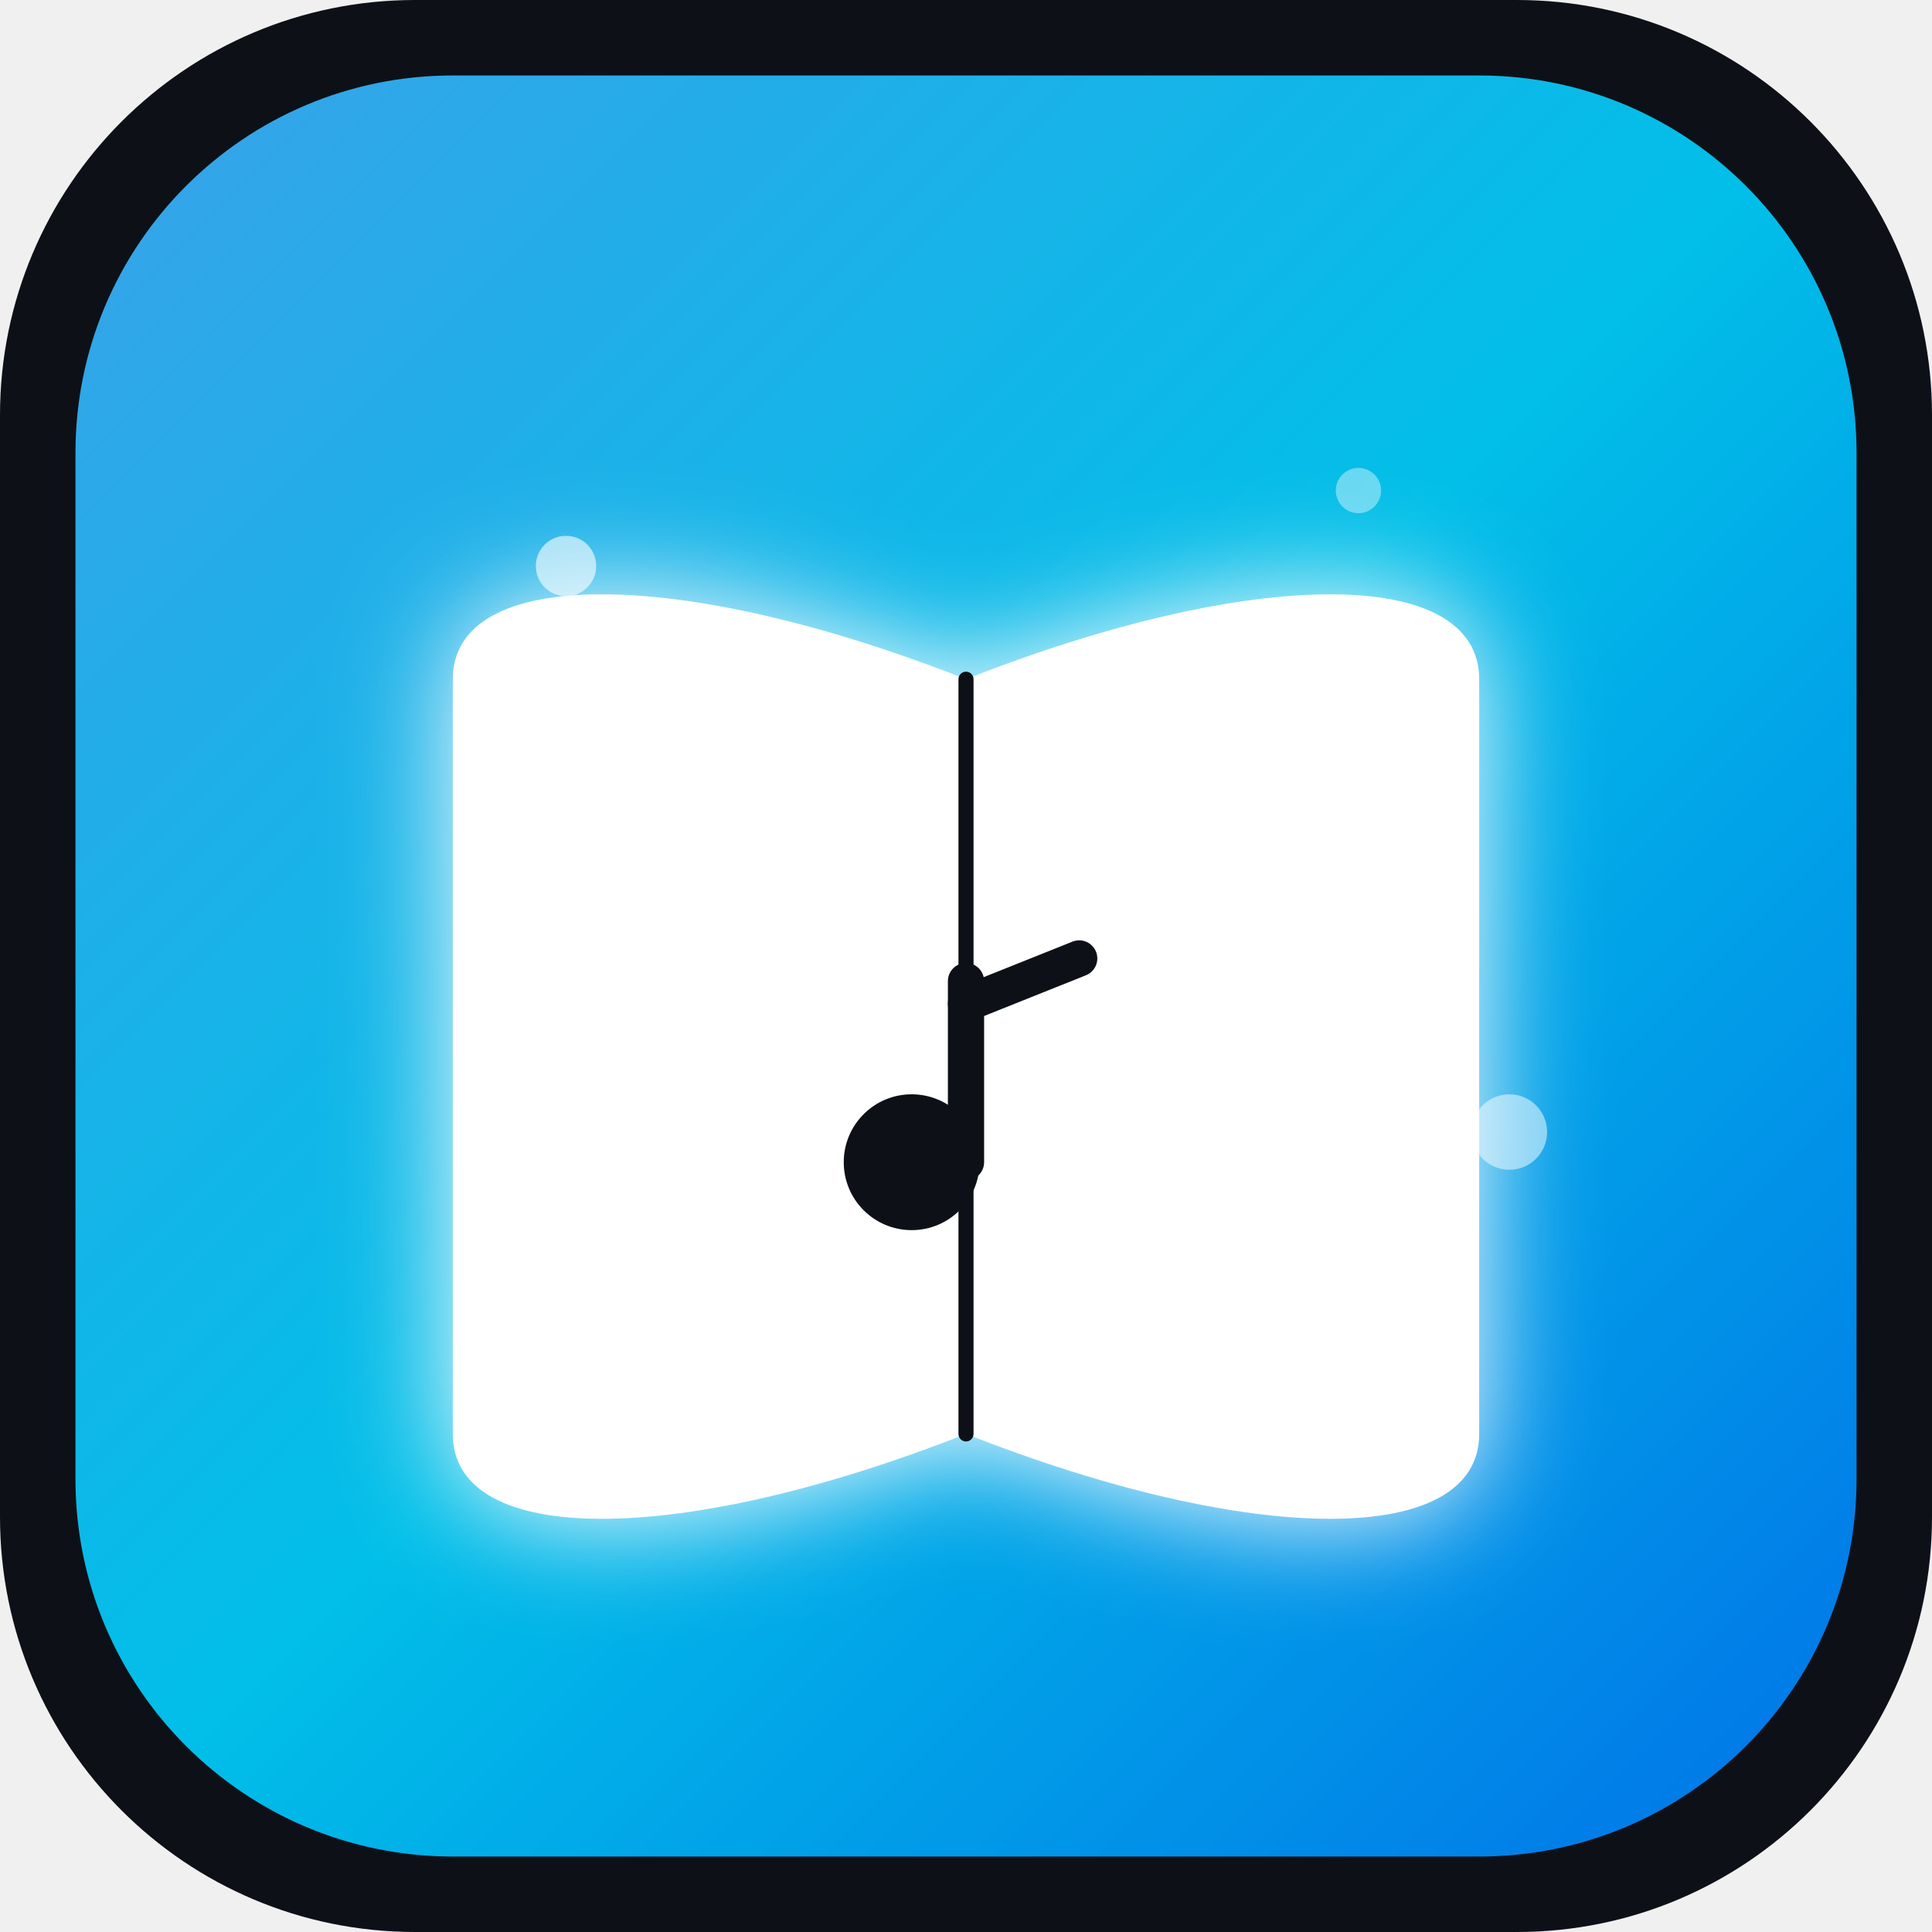
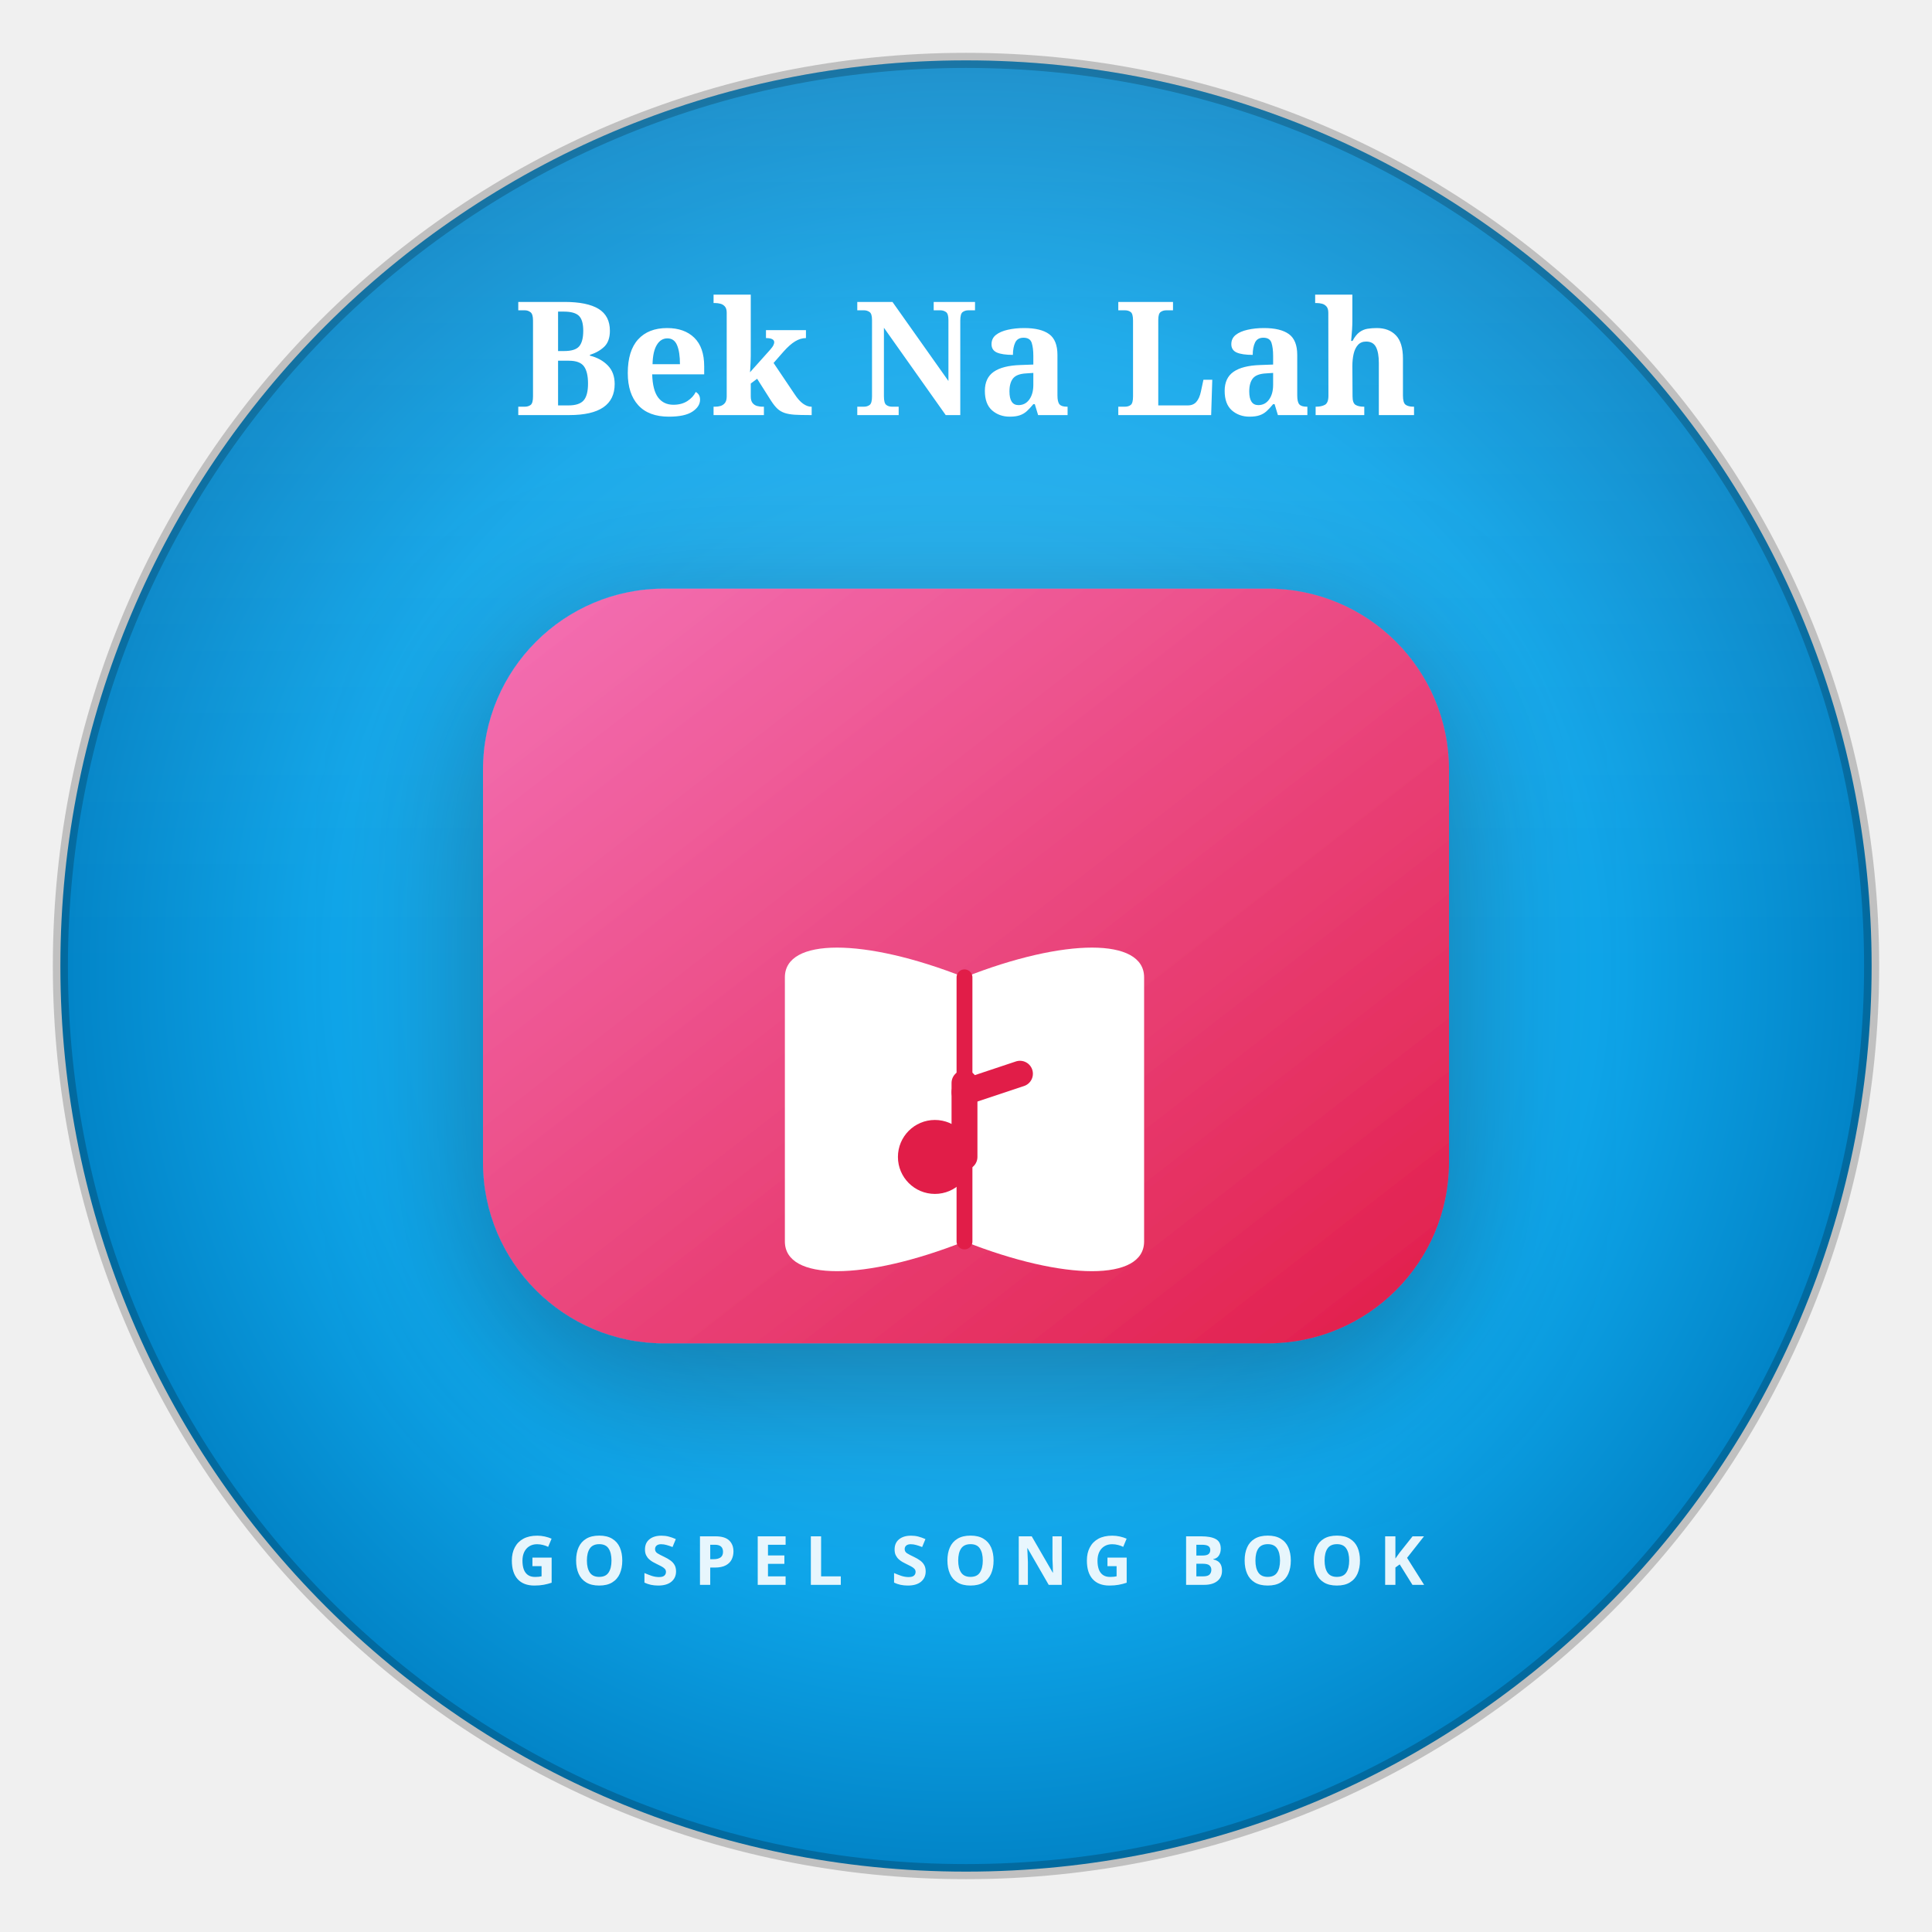
<svg xmlns="http://www.w3.org/2000/svg" width="512" height="512" viewBox="0 0 512 512">
  <defs>
-     <linearGradient id="mainGradient" x1="0%" y1="0%" x2="100%" y2="100%">
-       <stop offset="0%" style="stop-color:#3FB1FF;stop-opacity:1" />
-       <stop offset="50%" style="stop-color:#00D1FF;stop-opacity:1" />
-       <stop offset="100%" style="stop-color:#007BFF;stop-opacity:1" />
+     <radialGradient id="outerBlue" cx="50%" cy="50%" r="50%" fx="50%" fy="50%">
+       <stop offset="0%" style="stop-color:#38BDF8;stop-opacity:1" />
+       <stop offset="70%" style="stop-color:#0EA5E9;stop-opacity:1" />
+       <stop offset="100%" style="stop-color:#0284C7;stop-opacity:1" />
+     </radialGradient>
+     <linearGradient id="innerPink" x1="0%" y1="0%" x2="100%" y2="100%">
+       <stop offset="0%" style="stop-color:#F472B6;stop-opacity:1" />
+       <stop offset="100%" style="stop-color:#E11D48;stop-opacity:1" />
    </linearGradient>
-     <filter id="glow" x="-20%" y="-20%" width="140%" height="140%">
-       <feGaussianBlur stdDeviation="15" result="blur" />
-       <feComposite in="SourceGraphic" in2="blur" operator="over" />
-     </filter>
+     <linearGradient id="gloss" x1="0%" y1="0%" x2="0%" y2="100%">
+       <stop offset="0%" style="stop-color:white;stop-opacity:0.4" />
+       <stop offset="50%" style="stop-color:white;stop-opacity:0" />
+     </linearGradient>
  </defs>
-   <rect width="512" height="512" rx="110" fill="#0D1117" />
-   <rect x="20" y="20" width="472" height="472" rx="100" fill="url(#mainGradient)" opacity="0.9" />
-   <path d="M120 180 C 120 150, 180 150, 256 180 C 332 150, 392 150, 392 180 V 380 C 392 410, 332 410, 256 380 C 180 410, 120 410, 120 380 Z" fill="white" filter="url(#glow)" />
-   <path d="M256 180 V 380" stroke="#0D1117" stroke-width="4" stroke-linecap="round" />
-   <g transform="translate(256, 260) scale(1.2)">
-     <path d="M0 0 V 40" stroke="#0D1117" stroke-width="8" stroke-linecap="round" />
-     <circle cx="-12" cy="40" r="15" fill="#0D1117" />
-     <path d="M0 5 L 25 -5" stroke="#0D1117" stroke-width="8" stroke-linecap="round" />
+   <circle cx="256" cy="256" r="240" fill="url(#outerBlue)" />
+   <circle cx="256" cy="256" r="240" fill="url(#gloss)" opacity="0.3" />
+   <circle cx="256" cy="256" r="240" fill="none" stroke="rgba(0,0,0,0.2)" stroke-width="4" />
+   <rect x="128" y="156" width="256" height="200" rx="48" fill="url(#innerPink)" filter="drop-shadow(0 10px 20px rgba(0,0,0,0.3))" />
+   <g transform="translate(166, 196) scale(0.35)">
+     <path d="M120 180 C 120 150, 180 150, 256 180 C 332 150, 392 150, 392 180 V 380 C 392 410, 332 410, 256 380 C 180 410, 120 410, 120 380 Z" fill="white" />
+     <path d="M256 180 V 380" stroke="#E11D48" stroke-width="12" stroke-linecap="round" />
+     <g transform="translate(256, 260) scale(1.4)">
+       <path d="M0 0 V 40" stroke="#E11D48" stroke-width="14" stroke-linecap="round" />
+       <circle cx="-16" cy="40" r="20" fill="#E11D48" />
+       <path d="M0 5 L 30 -5" stroke="#E11D48" stroke-width="14" stroke-linecap="round" />
+     </g>
  </g>
-   <circle cx="150" cy="150" r="8" fill="white" opacity="0.6" />
-   <circle cx="360" cy="130" r="6" fill="white" opacity="0.4" />
-   <circle cx="400" cy="300" r="10" fill="white" opacity="0.5" />
+   <text x="256" y="110" font-family="serif" font-size="42" font-weight="900" fill="white" text-anchor="middle" style="text-shadow: 0 4px 8px rgba(0,0,0,0.5);">Bek Na Lah</text>
+   <text x="256" y="420" font-family="sans-serif" font-size="18" font-weight="800" fill="white" text-anchor="middle" letter-spacing="4" opacity="0.9">GOSPEL SONG BOOK</text>
</svg>
